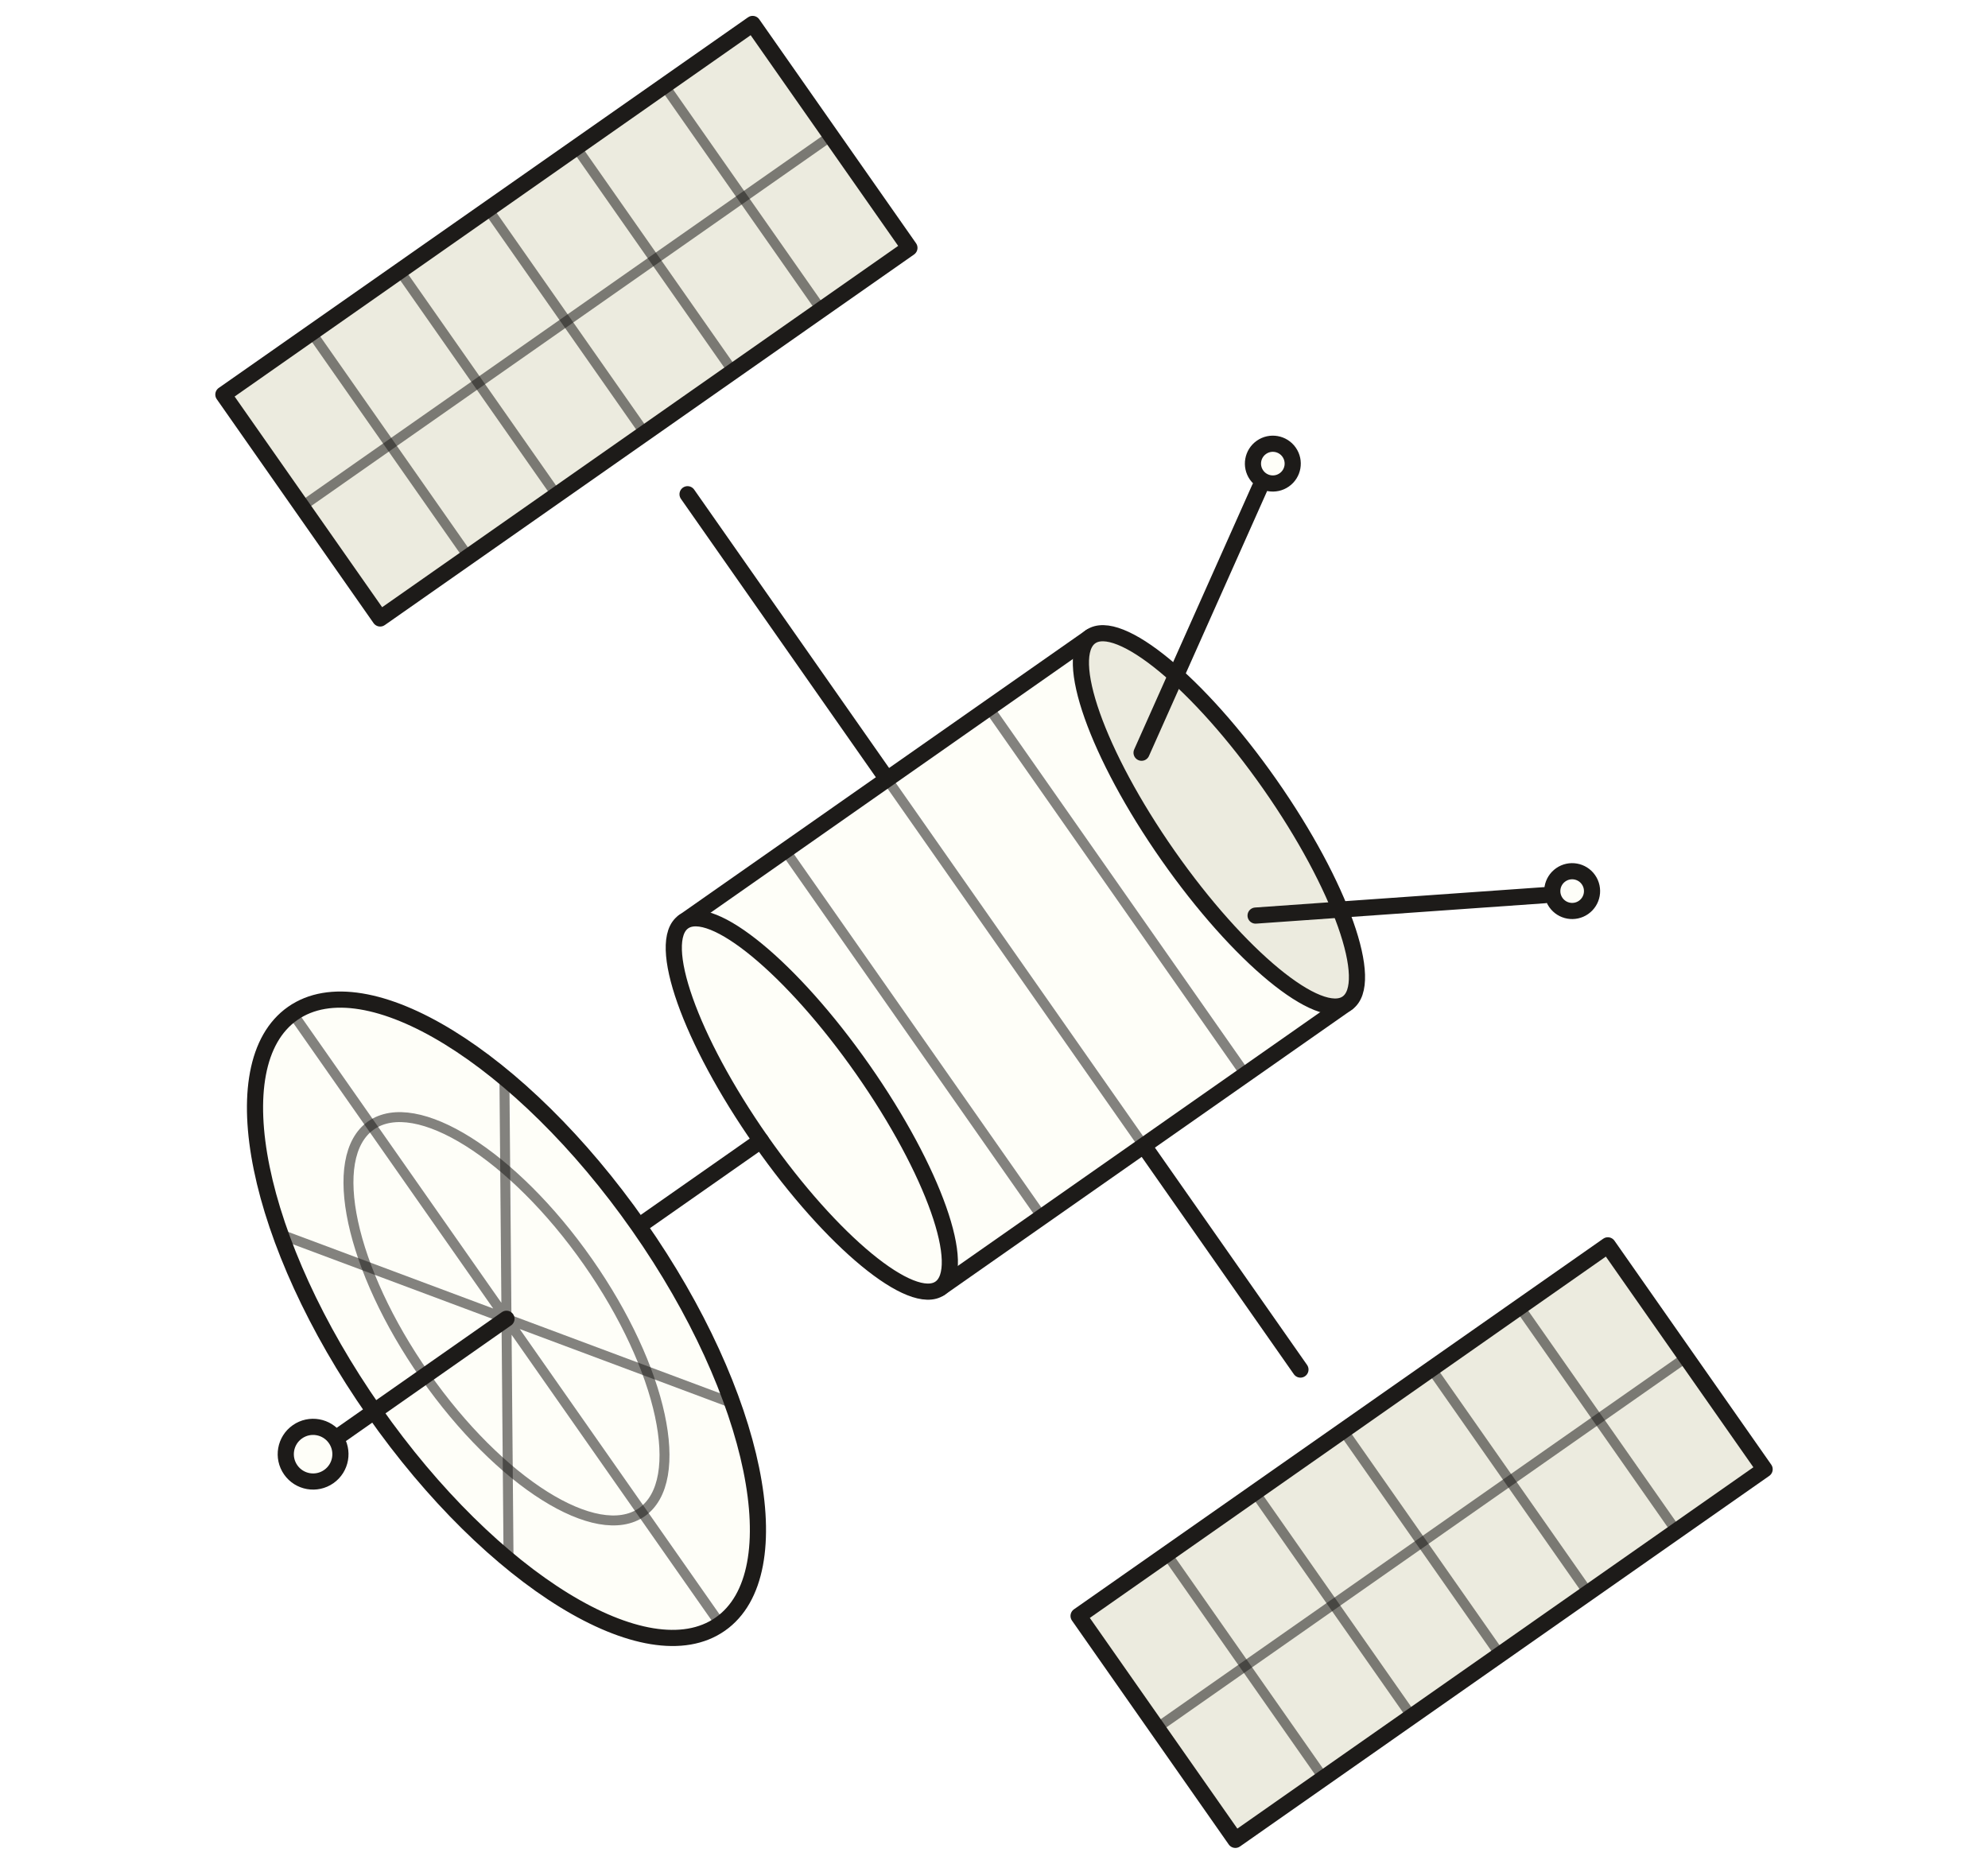
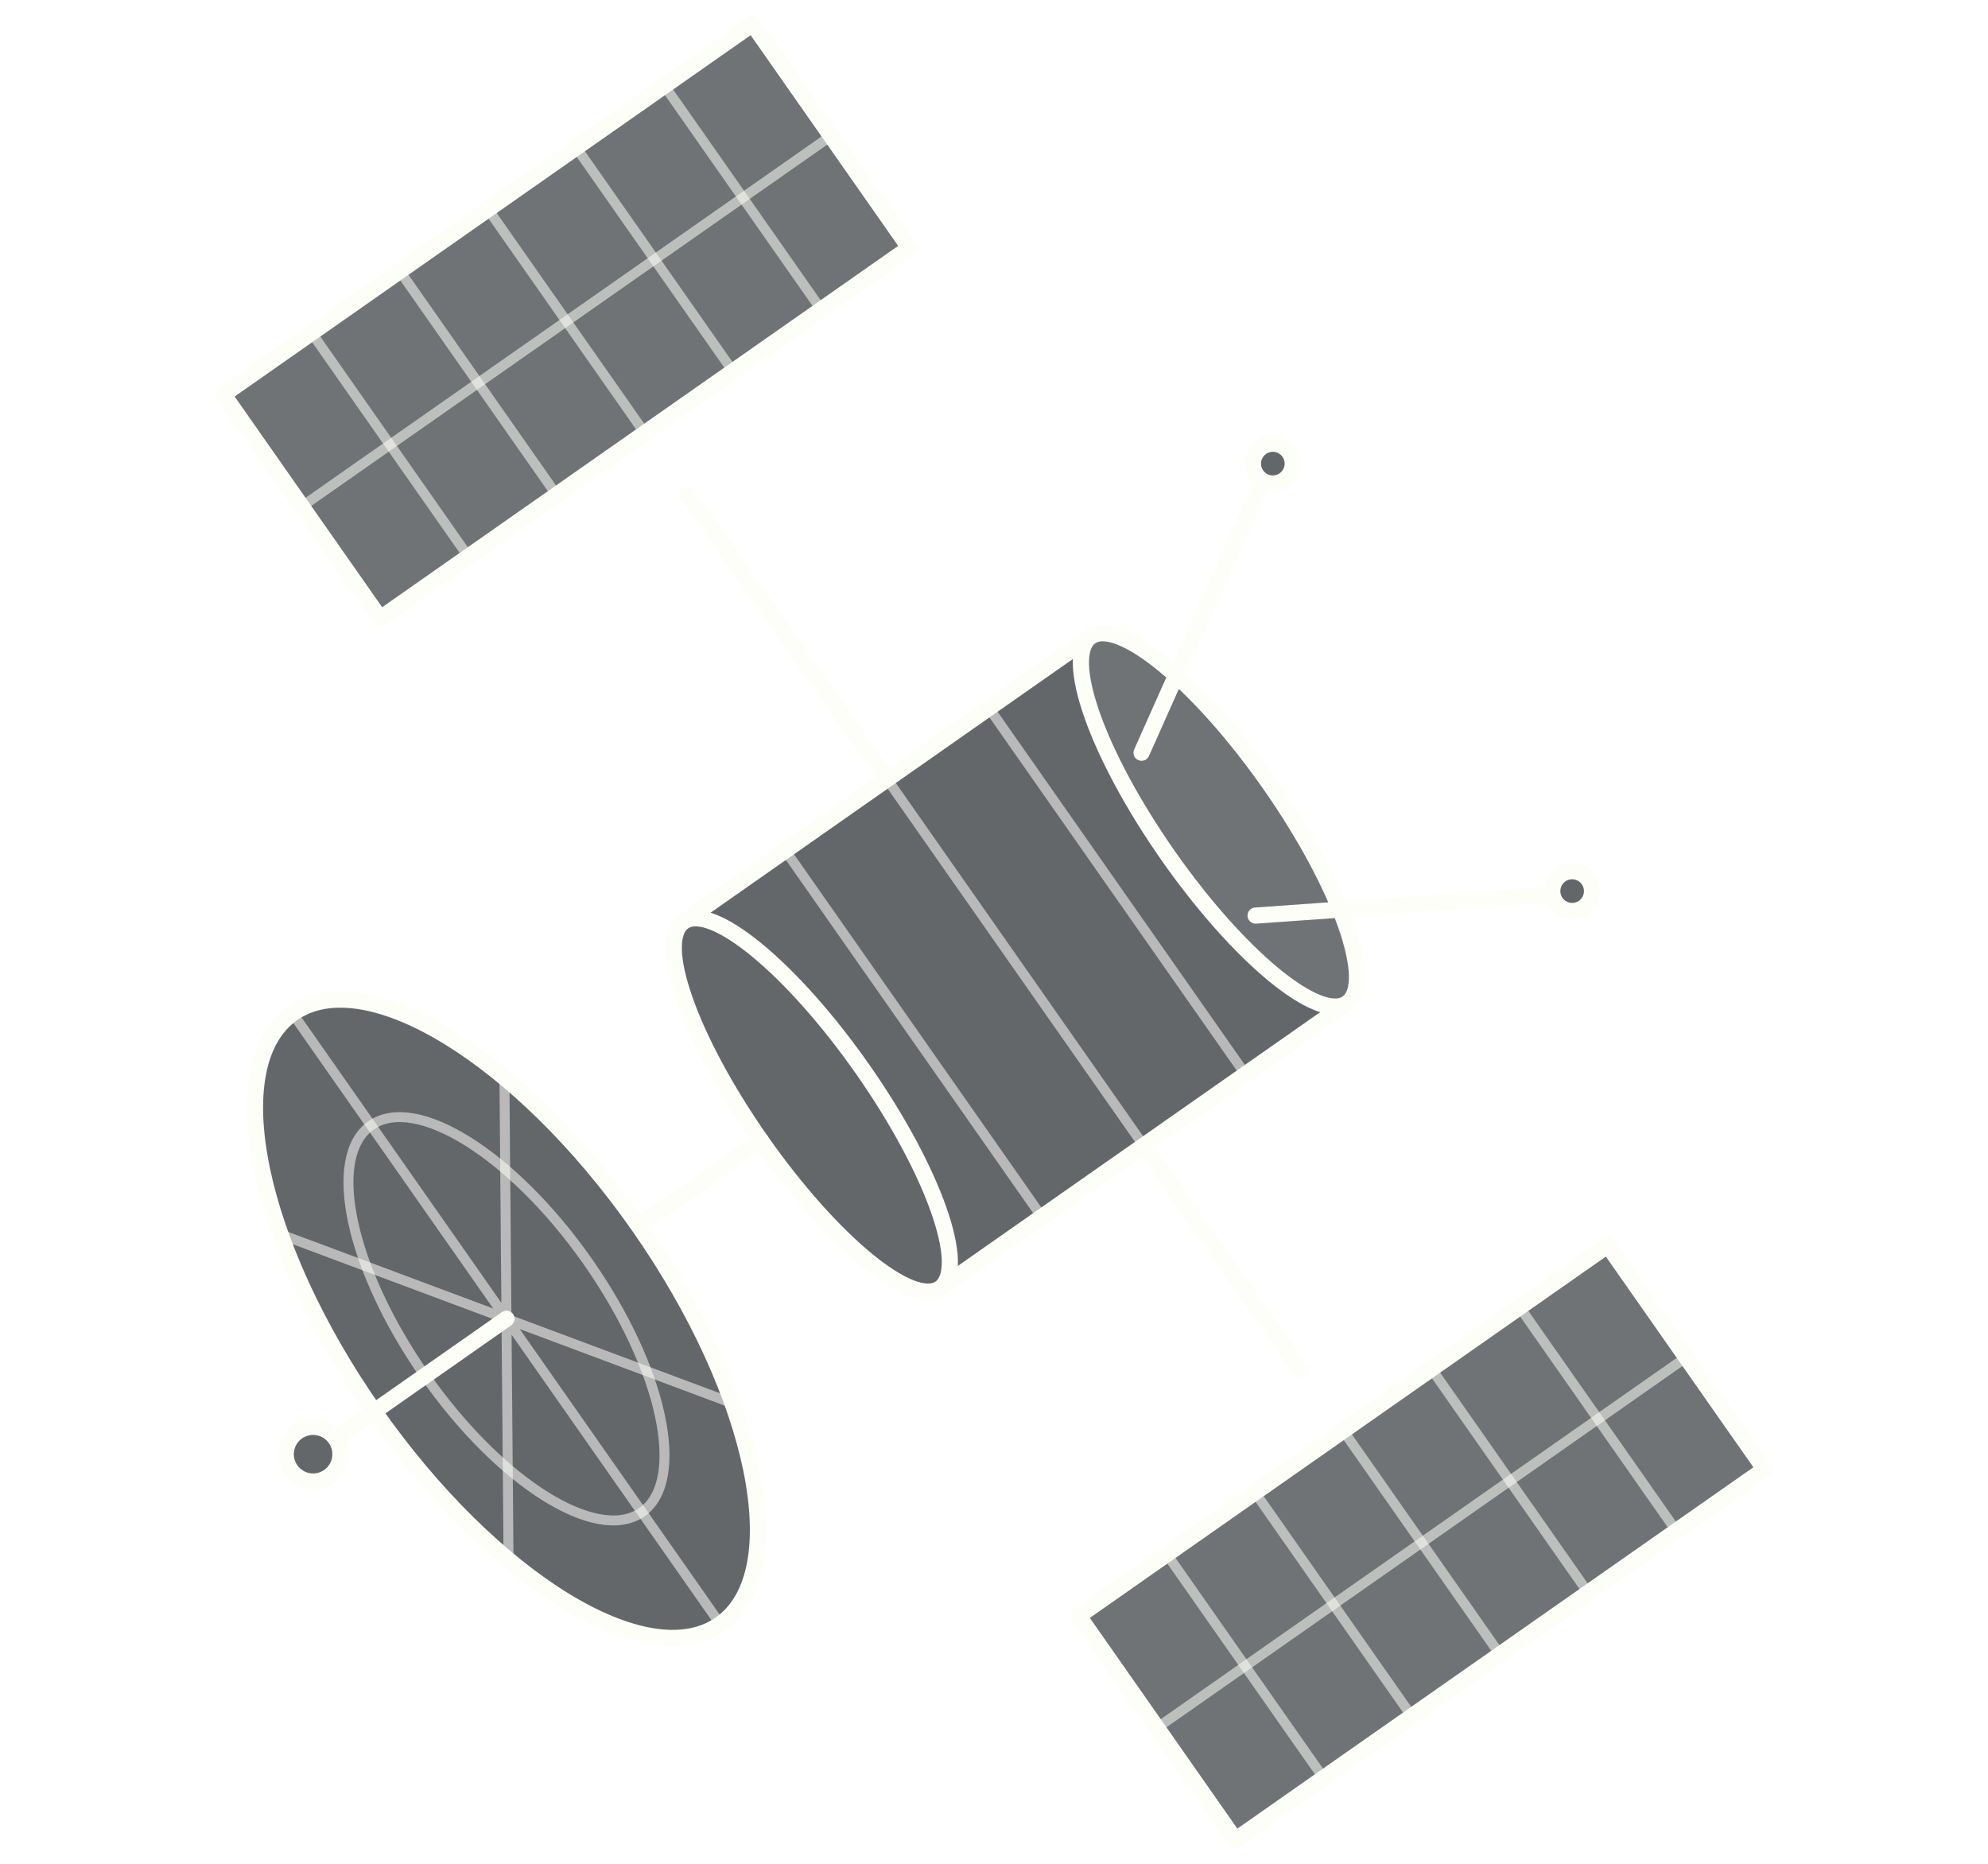
- <svg xmlns="http://www.w3.org/2000/svg" viewBox="0 0 160 150" fill="none" stroke="#1d1b19" stroke-width="1.3" stroke-linejoin="round" stroke-linecap="round">
+ <svg xmlns="http://www.w3.org/2000/svg" viewBox="0 0 160 150" fill="none" stroke="#fefef8" stroke-width="1.3" stroke-linejoin="round" stroke-linecap="round">
  <g transform="rotate(-35 80 75)">
    <path d="M80 32 L80 118" fill="none" />
-     <path d="M54 4 L106 4 L106 26 L54  26Z" fill="#ecebdf" />
+     <path d="M54 4 L106 4 L106 26 L54  26Z" fill="#6f7376" />
    <path d="M62.667 4 L62.667 26" fill="none" stroke-width="0.8" opacity="0.55" />
    <path d="M71.333 4 L71.333 26" fill="none" stroke-width="0.8" opacity="0.55" />
    <path d="M80.0 4 L80.0 26" fill="none" stroke-width="0.8" opacity="0.55" />
    <path d="M88.667 4 L88.667 26" fill="none" stroke-width="0.8" opacity="0.55" />
    <path d="M97.333 4 L97.333 26" fill="none" stroke-width="0.8" opacity="0.55" />
    <path d="M54 15.0 L106 15.0" fill="none" stroke-width="0.8" opacity="0.55" />
-     <path d="M54 124 L106 124 L106 146 L54  146Z" fill="#ecebdf" />
+     <path d="M54 124 L106 124 L106 146 L54  146Z" fill="#6f7376" />
    <path d="M62.667 124 L62.667 146" fill="none" stroke-width="0.8" opacity="0.55" />
    <path d="M71.333 124 L71.333 146" fill="none" stroke-width="0.8" opacity="0.55" />
    <path d="M80.0 124 L80.0 146" fill="none" stroke-width="0.8" opacity="0.55" />
    <path d="M88.667 124 L88.667 146" fill="none" stroke-width="0.8" opacity="0.55" />
    <path d="M97.333 124 L97.333 146" fill="none" stroke-width="0.8" opacity="0.55" />
    <path d="M54 135.0 L106 135.0" fill="none" stroke-width="0.8" opacity="0.55" />
-     <path d="M60 60 L100 60 L100 96 L60 96Z" fill="#fefef8" />
-     <ellipse cx="60.00" cy="78.00" rx="5.00" ry="18.00" fill="#fefef8" />
-     <ellipse cx="100.00" cy="78.00" rx="5.00" ry="18.00" fill="#ecebdf" />
+     <path d="M60 60 L100 60 L100 96 L60 96Z" fill="#63676a" />
+     <ellipse cx="60.00" cy="78.00" rx="5.00" ry="18.00" fill="#63676a" />
+     <ellipse cx="100.00" cy="78.00" rx="5.00" ry="18.00" fill="#6f7376" />
    <path d="M70 60 L70 96" fill="none" stroke-width="0.8" opacity="0.55" />
    <path d="M80 60 L80 96" fill="none" stroke-width="0.8" opacity="0.55" />
    <path d="M90 60 L90 96" fill="none" stroke-width="0.8" opacity="0.55" />
    <path d="M55 78 L40 78" fill="none" />
-     <ellipse cx="30.00" cy="78.00" rx="13.00" ry="30.00" fill="#fefef8" />
+     <ellipse cx="30.00" cy="78.00" rx="13.00" ry="30.00" fill="#63676a" />
    <ellipse cx="30.00" cy="78.00" rx="8.00" ry="19.00" fill="none" stroke-width="0.8" opacity="0.55" />
    <path d="M30 48 L30 108 M19 62 L41 94 M19 94 L41 62" fill="none" stroke-width="0.8" opacity="0.55" />
    <path d="M30 78 L12 78" fill="none" />
-     <ellipse cx="11.00" cy="78.00" rx="2.20" ry="2.20" fill="#fefef8" />
+     <ellipse cx="11.00" cy="78.00" rx="2.20" ry="2.20" fill="#63676a" />
    <path d="M98 70 L118 58 M98 86 L118 98" fill="none" />
-     <ellipse cx="120.00" cy="57.00" rx="1.60" ry="1.60" fill="#fefef8" />
-     <ellipse cx="120.00" cy="99.00" rx="1.60" ry="1.60" fill="#fefef8" />
+     <ellipse cx="120.00" cy="57.00" rx="1.60" ry="1.60" fill="#63676a" />
+     <ellipse cx="120.00" cy="99.00" rx="1.60" ry="1.60" fill="#63676a" />
  </g>
</svg>
